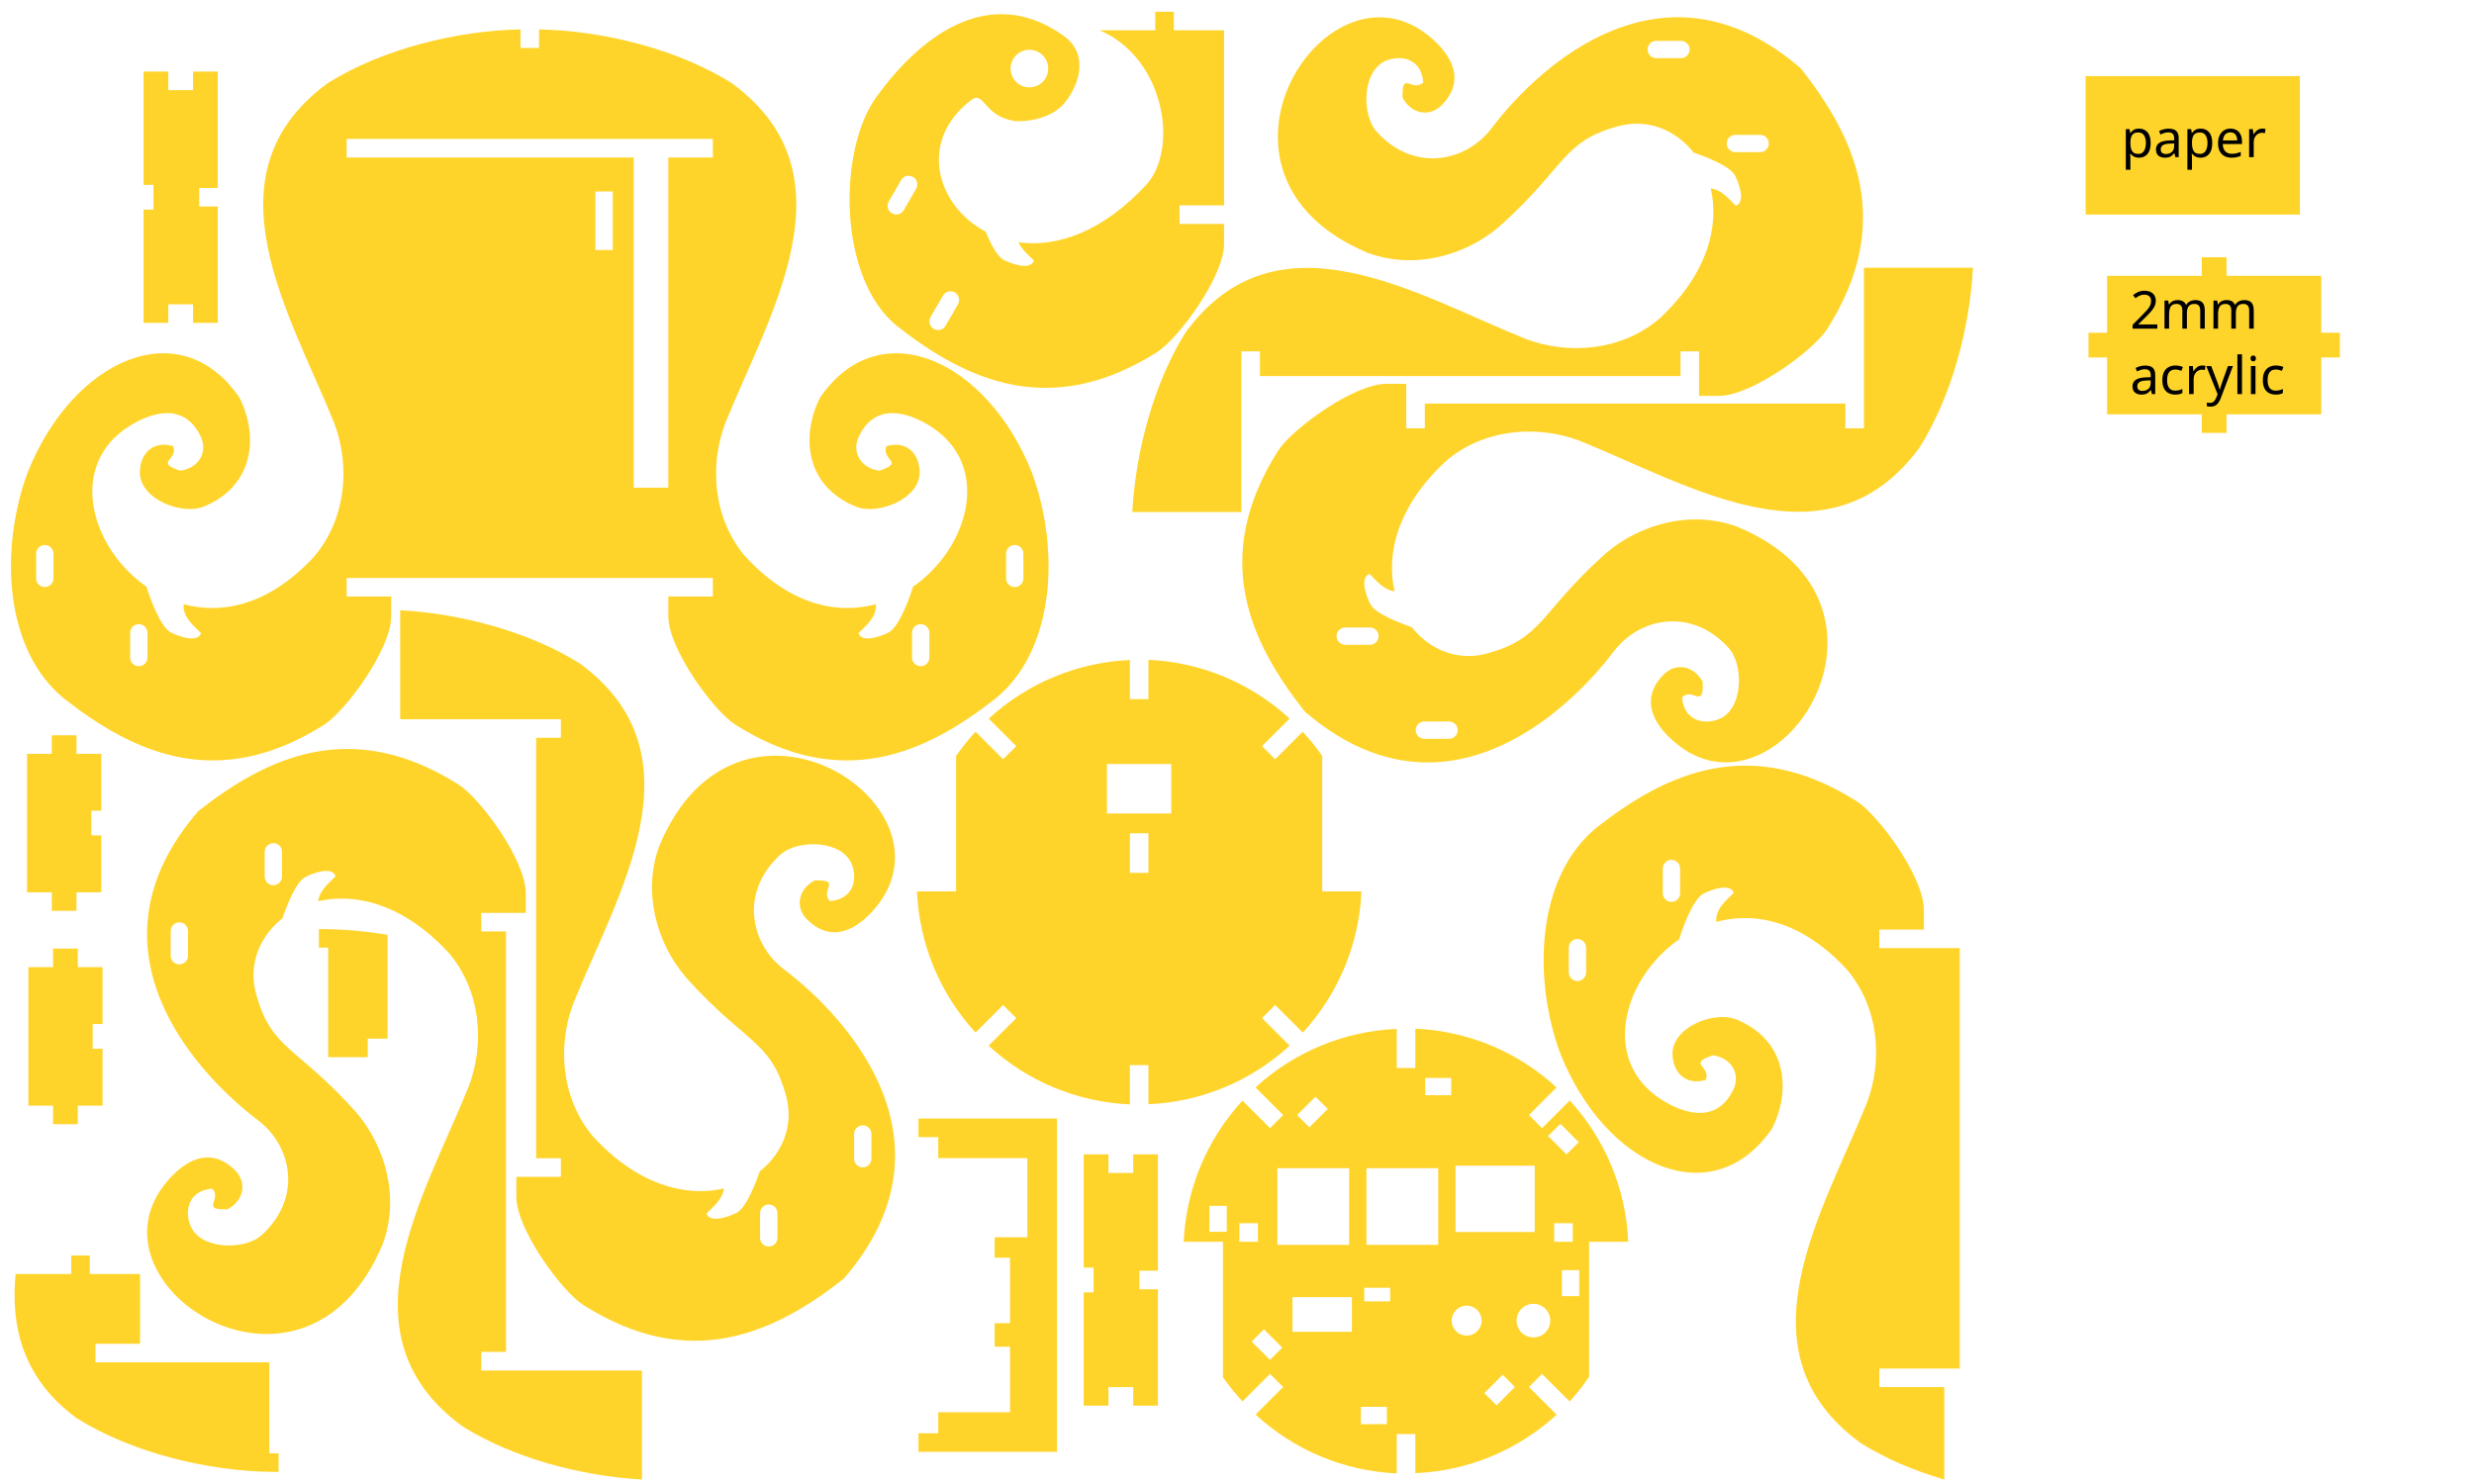
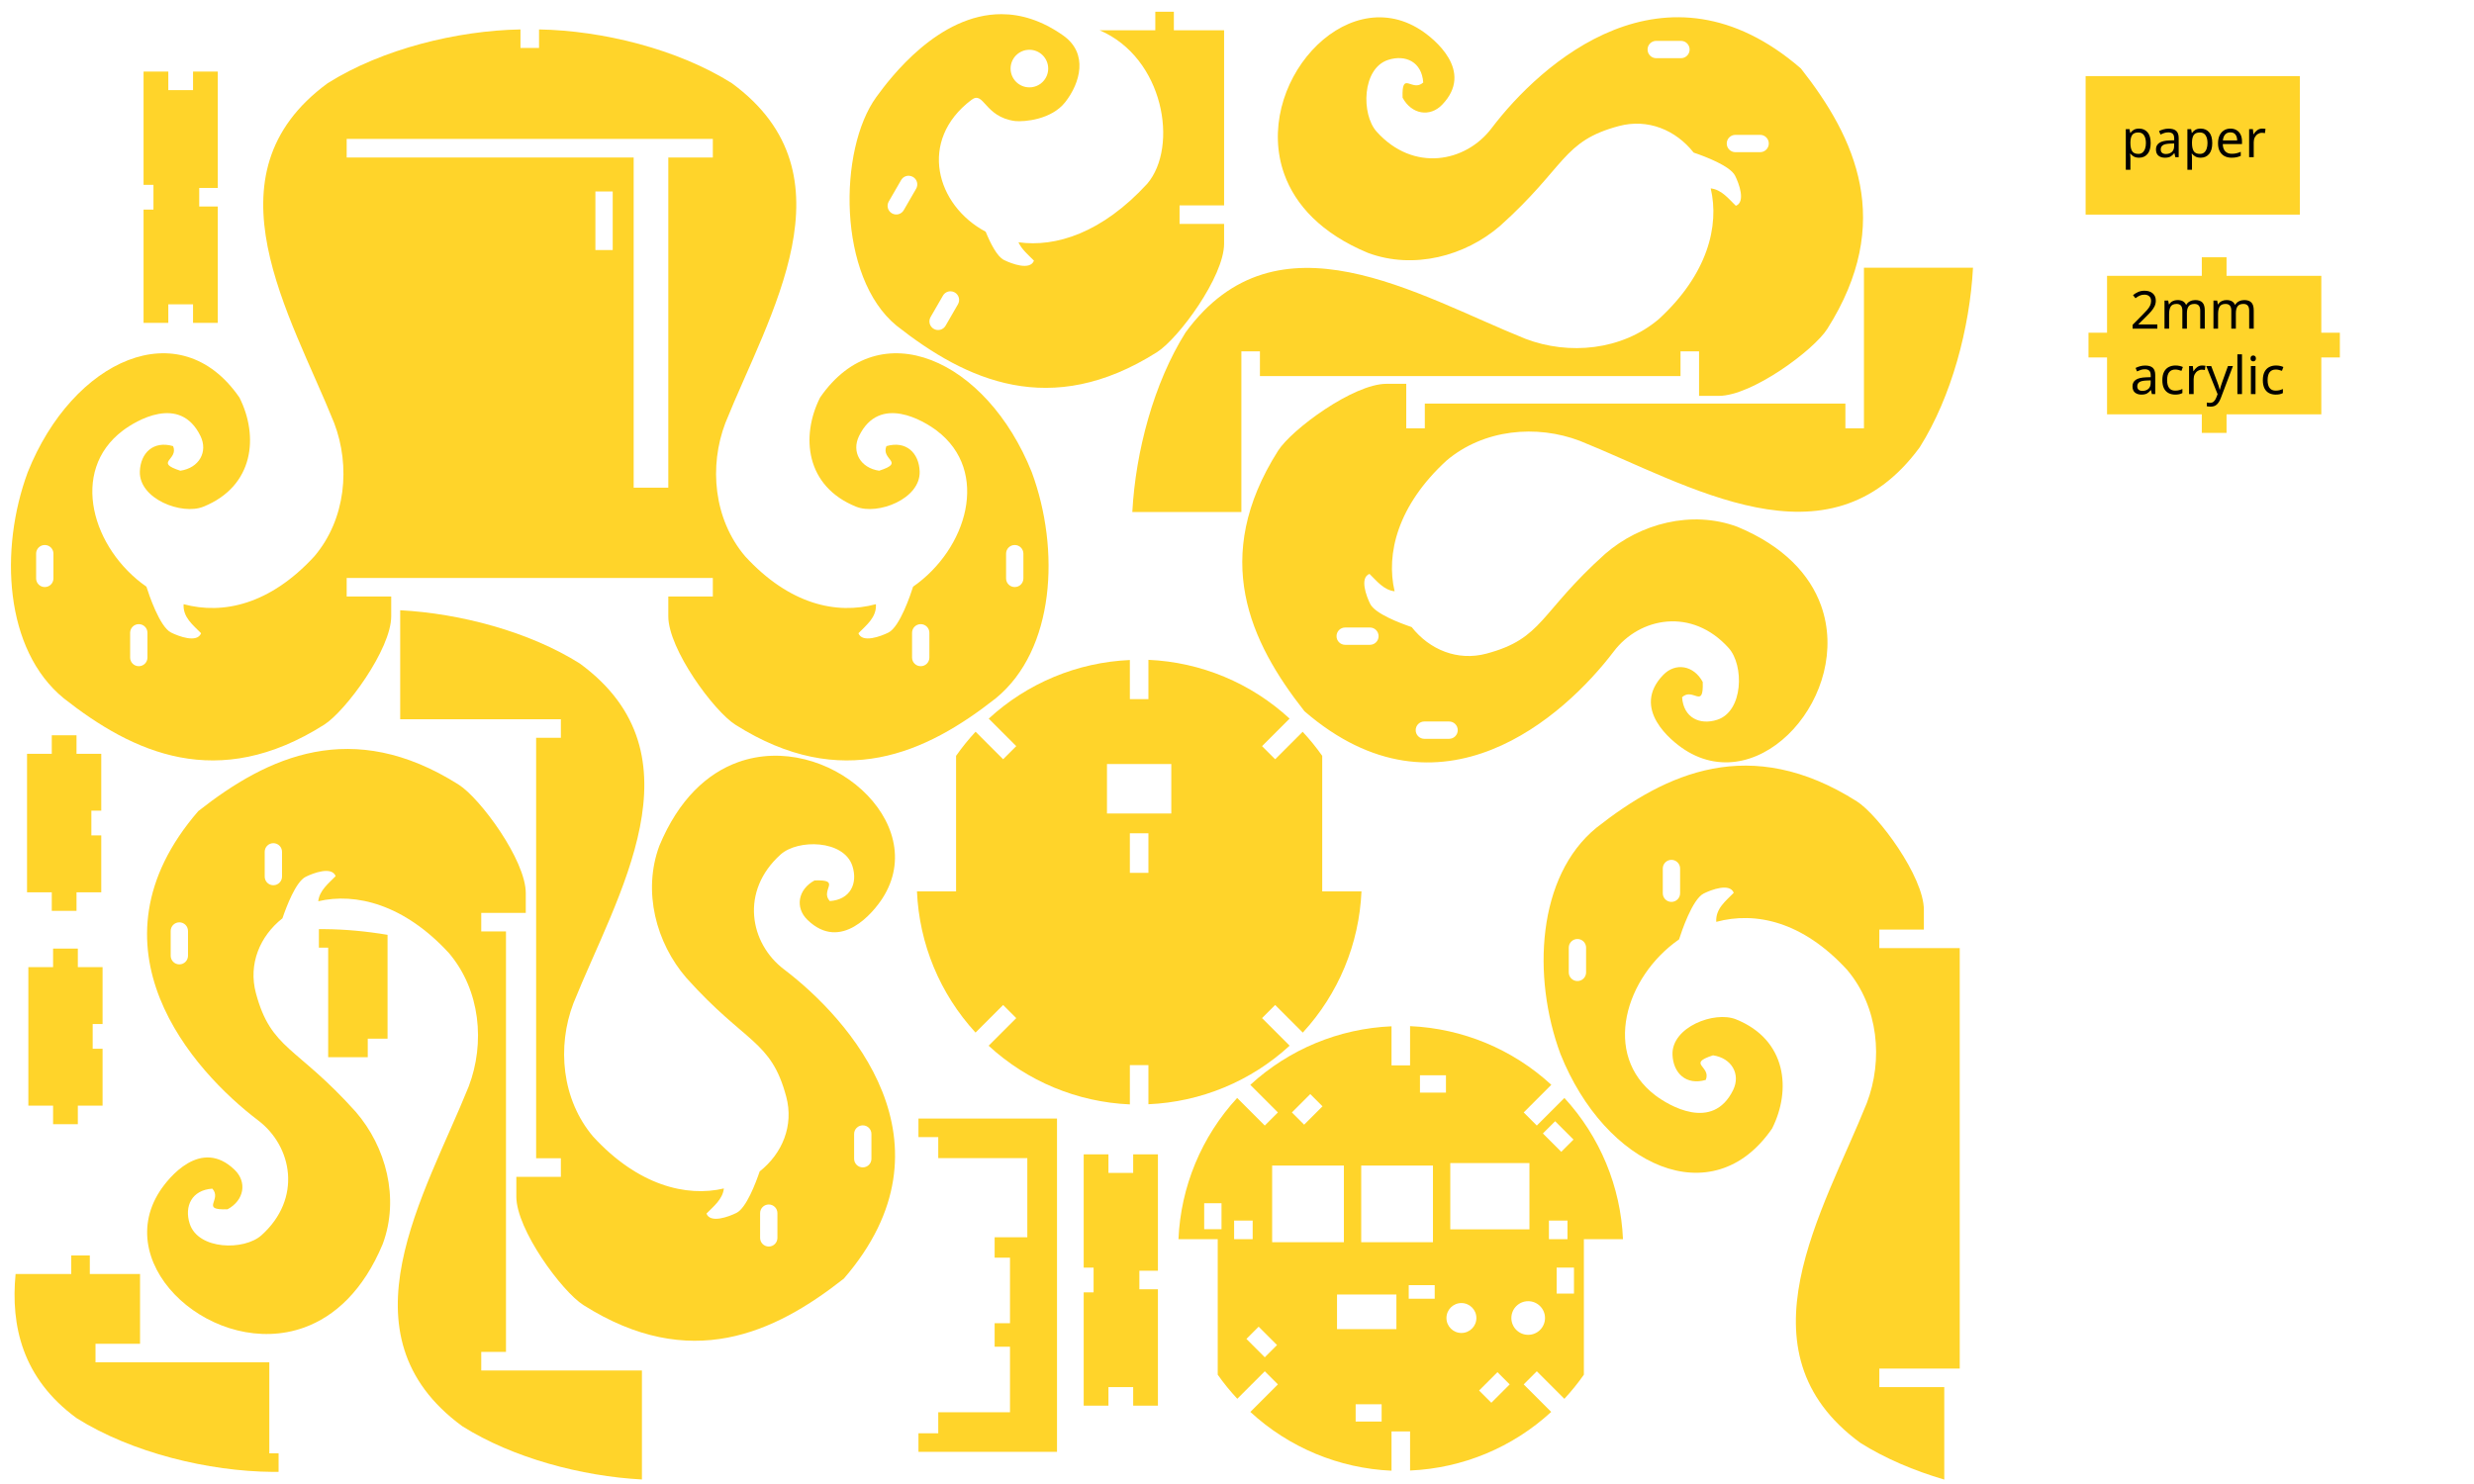
<svg xmlns="http://www.w3.org/2000/svg" width="500mm" height="300mm" viewBox="0 0 1771.653 1062.992" id="svg2" version="1.1">
  <defs id="defs4" />
  <g id="layer1" transform="translate(0,10.62992)">
    <path style="fill:#ffd42a;fill-opacity:1;stroke:none;stroke-width:1;stroke-miterlimit:4;stroke-dasharray:none;stroke-opacity:1" d="m 756.933,1029.318 h -99.213 v -13.287 h 14.174 v -15.06 h 40.377 11 v -46.947 h -11 v -16.832 h 11 v -46.949 h -11 v -14.615 h 23.402 v -56.693 h -23.402 -40.377 v -15.059 h -14.174 v -13.287 h 99.213 z" id="rect1833-0" />
    <path style="opacity:1;fill:#ffd42a;fill-opacity:1;stroke:none;stroke-width:1;stroke-linecap:butt;stroke-linejoin:miter;stroke-miterlimit:4;stroke-dasharray:none;stroke-dashoffset:0;stroke-opacity:1" d="m 822.395,462.018 v 28.117 h -13.289 v -27.994 a 159.449,159.449 0 0 0 -101.066,41.988 l 19.705,19.707 -9.395,9.395 -19.725,-19.723 a 159.449,159.449 0 0 0 -13.976,17.285 v 83.799 13.289 h -27.998 a 159.449,159.449 0 0 0 41.938,101.121 l 19.762,-19.76 9.395,9.395 -19.783,19.785 a 159.449,159.449 0 0 0 101.144,42.027 v -28.111 h 13.289 v 27.998 a 159.449,159.449 0 0 0 101.121,-41.938 l -19.76,-19.762 9.395,-9.395 19.785,19.783 a 159.449,159.449 0 0 0 42.027,-101.144 h -28.111 v -13.289 -83.799 a 159.449,159.449 0 0 0 -14.01,-17.252 l -19.691,19.689 -9.395,-9.395 19.727,-19.729 a 159.449,159.449 0 0 0 -101.088,-42.09 z m -29.676,74.623 h 46.062 v 35.432 h -46.062 z m 16.387,49.605 h 13.289 v 28.346 h -13.289 z" id="path4324-9-2" />
    <path style="fill:#ffd42a;fill-opacity:1;stroke:none;stroke-width:1;stroke-linecap:butt;stroke-linejoin:miter;stroke-miterlimit:4;stroke-dasharray:none;stroke-opacity:1" d="m 372.721,10.45 c -45.173,0.785 -99.102,13.972 -138.043,38.5 -89.688,65.663 -26.539,165.792 4.598,243.357 11.814,30.973 8.445,68.937 -14.16,95.555 -31.798,34.613 -65.489,41.898 -93.635,34.291 -0.593,9.441 6.85,14.99 12.518,20.807 -2.771,7.204 -15.997,2.238 -21.5,-0.5 -8.182,-4.071 -15.98,-27.58 -17.643,-32.852 -38.674,-26.911 -55.41,-82.675 -16.943,-111.775 9.159,-6.929 40.958,-26.309 55.656,3.869 5.51,11.313 -0.966,22.866 -14.418,24.848 -19.099,-6.208 -1.052,-7.642 -5.191,-17.621 -14.196,-4.115 -23.33,4.968 -23.812,18.088 -0.726,19.761 30.056,31.508 45.449,25.32 36.419,-14.639 39.77,-50.583 25.883,-78.186 -42.618,-62.02 -119.366,-27.25 -151.611,53.449 -20.446,55.342 -16.68,127.248 25.758,161.947 49.819,39.213 110.209,67.261 186.502,18.936 15.399,-9.754 48.023,-54.076 48.023,-77.676 V 416.634 H 248.262 V 403.347 H 379.363 510.467 v 13.287 h -31.891 v 14.174 c 0,23.6 32.627,67.922 48.025,77.676 76.293,48.325 136.681,20.277 186.5,-18.936 42.438,-34.7 46.205,-106.605 25.76,-161.947 -32.246,-80.699 -108.995,-115.469 -151.613,-53.449 -13.887,27.602 -10.536,63.546 25.883,78.186 15.393,6.188 46.175,-5.56 45.449,-25.32 -0.482,-13.12 -9.616,-22.203 -23.812,-18.088 -4.14,9.979 13.908,11.413 -5.191,17.621 -13.452,-1.982 -19.928,-13.535 -14.418,-24.848 14.698,-30.178 46.498,-10.798 55.656,-3.869 38.466,29.1 21.731,84.864 -16.942,111.775 -1.662,5.272 -9.463,28.78 -17.645,32.852 -5.503,2.738 -18.729,7.704 -21.5,0.5 5.668,-5.817 13.113,-11.366 12.52,-20.809 -28.146,7.608 -61.838,0.325 -93.637,-34.289 C 511.006,361.245 507.639,323.28 519.453,292.308 550.59,214.742 613.739,114.614 524.051,48.95 485.111,24.422 431.181,11.237 386.008,10.452 V 23.692 H 372.721 Z M 248.262,88.878 H 379.363 510.467 V 102.165 H 478.576 V 338.681 H 453.773 V 102.165 H 379.363 248.262 Z M 426.371,126.54 h 12.402 v 41.934 H 426.371 Z M 32.068,379.759 c 3.435,0 6.199,2.764 6.199,6.199 v 17.717 c 0,3.435 -2.764,6.201 -6.199,6.201 -3.435,0 -6.201,-2.766 -6.201,-6.201 v -17.717 c 0,-3.435 2.766,-6.199 6.201,-6.199 z m 694.592,0 c 3.435,0 6.201,2.764 6.201,6.199 v 17.717 c 0,3.435 -2.766,6.201 -6.201,6.201 -3.435,0 -6.201,-2.766 -6.201,-6.201 v -17.717 c 0,-3.435 2.766,-6.199 6.201,-6.199 z M 99.391,436.45 c 3.435,0 6.201,2.766 6.201,6.201 v 17.717 c 0,3.435 -2.766,6.201 -6.201,6.201 -3.435,0 -6.201,-2.766 -6.201,-6.201 v -17.717 c 0,-3.435 2.766,-6.201 6.201,-6.201 z m 559.945,0 c 3.435,0 6.201,2.766 6.201,6.201 v 17.717 c 0,3.435 -2.766,6.201 -6.201,6.201 -3.435,0 -6.199,-2.766 -6.199,-6.201 v -17.717 c 0,-3.435 2.764,-6.201 6.199,-6.201 z" id="path4322-6-7" />
    <path style="fill:#ffd42a;fill-opacity:1;stroke:none;stroke-width:1;stroke-linecap:butt;stroke-linejoin:miter;stroke-miterlimit:4;stroke-dasharray:none;stroke-opacity:1" d="m 232.748,654.913 c -1.472,-0.012 -2.934,-0.011 -4.385,0.004 v 13.275 h 6.645 v 78.473 h 28.346 v -13.287 h 14.174 v -74.383 c -15.343,-2.592 -30.523,-3.964 -44.779,-4.082 z" id="path4965" />
    <path style="fill:#ffd42a;fill-opacity:1;stroke:none;stroke-width:1;stroke-linecap:butt;stroke-linejoin:miter;stroke-miterlimit:4;stroke-dasharray:none;stroke-opacity:1" d="m 1392.313,1049.194 v -66.219 h -46.506 v -13.287 h 57.58 v -301.182 h -57.58 v -13.287 h 31.891 v -14.174 c 0,-23.6 -32.627,-67.922 -48.025,-77.676 -76.293,-48.325 -136.681,-20.277 -186.5,18.936 -42.438,34.7 -46.206,106.605 -25.76,161.947 32.246,80.699 108.995,115.469 151.613,53.449 13.887,-27.602 10.536,-63.546 -25.883,-78.186 -15.394,-6.188 -46.175,5.56 -45.449,25.32 0.482,13.12 9.616,22.203 23.812,18.088 4.14,-9.979 -13.908,-11.414 5.191,-17.621 13.452,1.982 19.928,13.535 14.418,24.848 -14.698,30.178 -46.498,10.798 -55.656,3.869 -38.466,-29.1 -21.731,-84.864 16.941,-111.775 1.662,-5.272 9.463,-28.78 17.645,-32.852 5.503,-2.738 18.729,-7.704 21.5,-0.5 -5.668,5.817 -13.113,11.366 -12.52,20.809 28.146,-7.608 61.838,-0.325 93.637,34.289 22.606,26.618 25.973,64.582 14.158,95.555 -31.137,77.565 -94.286,177.694 -4.598,243.357 17.679,11.136 38.452,19.928 60.09,26.291 z M 1129.613,692.094 c -3.435,0 -6.201,-2.764 -6.201,-6.199 v -17.717 c 0,-3.435 2.766,-6.201 6.201,-6.201 3.435,0 6.201,2.766 6.201,6.201 v 17.717 c 0,3.435 -2.766,6.199 -6.201,6.199 z m 67.324,-56.691 c -3.435,0 -6.201,-2.766 -6.201,-6.201 v -17.717 c 0,-3.435 2.766,-6.201 6.201,-6.201 3.435,0 6.199,2.766 6.199,6.201 v 17.717 c 0,3.435 -2.764,6.201 -6.199,6.201 z" id="path4322-6-6" />
    <path style="fill:#ffd42a;fill-opacity:1;stroke:none;stroke-width:1;stroke-miterlimit:4;stroke-dasharray:none;stroke-opacity:1" d="m 1576.734,173.659 v 13.289 h -67.853 v 40.748 h -13.287 v 17.715 h 13.287 v 40.748 h 67.853 v 13.289 h 17.717 v -13.289 h 67.853 V 245.411 h 13.289 v -17.715 h -13.289 V 186.948 h -67.853 v -13.289 z" id="rect3091" />
    <text xml:space="preserve" style="font-style:normal;font-weight:normal;line-height:0%;font-family:sans-serif;letter-spacing:0px;word-spacing:0px;fill:#000000;fill-opacity:1;stroke:none;stroke-width:1;stroke-miterlimit:4;stroke-dasharray:none;stroke-opacity:1" x="1525.378" y="224.774" id="text3181">
      <tspan id="tspan3179" x="1525.378" y="224.774" style="font-size:37.5px;line-height:1.25;fill:#000000;stroke:none;stroke-width:1;stroke-miterlimit:4;stroke-dasharray:none;stroke-opacity:1">2mm </tspan>
      <tspan x="1525.378" y="271.649" style="font-size:37.5px;line-height:1.25;fill:#000000;stroke:none;stroke-width:1;stroke-miterlimit:4;stroke-dasharray:none;stroke-opacity:1" id="tspan5794">acrylic</tspan>
    </text>
    <rect style="fill:#ffd42a;fill-opacity:1;stroke:none;stroke-width:1;stroke-miterlimit:4;stroke-dasharray:none;stroke-opacity:1" id="rect3091-5" width="153.425" height="99.213" x="1493.537" y="43.881" />
    <text xml:space="preserve" style="font-style:normal;font-weight:normal;line-height:0%;font-family:sans-serif;letter-spacing:0px;word-spacing:0px;fill:#000000;fill-opacity:1;stroke:none;stroke-width:1;stroke-miterlimit:4;stroke-dasharray:none;stroke-opacity:1" x="1519.118" y="101.963" id="text3220">
      <tspan id="tspan3218" x="1519.118" y="101.963" style="font-size:37.5px;line-height:1.25;fill:#000000;stroke:none;stroke-width:1;stroke-miterlimit:4;stroke-dasharray:none;stroke-opacity:1">paper</tspan>
    </text>
    <path style="opacity:1;fill:#ffd42a;fill-opacity:1;stroke:none;stroke-width:1;stroke-linecap:butt;stroke-linejoin:miter;stroke-miterlimit:4;stroke-dasharray:none;stroke-dashoffset:0;stroke-opacity:1" d="m 155.958,40.637 h -17.717 v 13.287 h -17.717 v -13.287 h -17.717 v 81.141 h 7.088 v 17.717 h -7.088 v 81.143 h 17.717 v -13.287 h 17.717 v 13.287 h 17.717 v -83.357 h -13.287 v -13.287 h 13.287 V 40.637 Z" id="rect5754-4-0" />
    <path style="opacity:1;fill:#ffd42a;fill-opacity:1;stroke:none;stroke-width:1;stroke-linecap:butt;stroke-linejoin:miter;stroke-miterlimit:4;stroke-dasharray:none;stroke-dashoffset:0;stroke-opacity:1" d="m 829.2,816.237 h -17.717 v 13.287 h -17.717 v -13.287 h -17.717 v 81.141 h 7.088 v 17.717 h -7.088 v 81.143 h 17.717 v -13.287 h 17.717 v 13.287 h 17.717 v -83.357 h -13.287 v -13.287 h 13.287 z" id="rect5754-4-0-2" />
    <path style="fill:#ffd42a;fill-opacity:1;stroke:none;stroke-width:1;stroke-linecap:butt;stroke-linejoin:miter;stroke-miterlimit:4;stroke-dasharray:none;stroke-opacity:1" d="m 286.582,426.483 v 78.094 H 401.644 v 13.287 h -17.717 v 301.182 h 17.717 v 13.287 h -31.891 v 14.17 c 0,23.6 32.625,67.922 48.023,77.676 76.293,48.325 136.684,20.279 186.502,-18.934 84.085,-97.234 3.593,-186.322 -42.82,-221.504 -24.624,-18.665 -31.635,-56.11 -2.42,-82.322 12.349,-11.079 45.293,-10.567 51.369,8.25 4.034,12.494 -1.444,24.152 -16.191,25.141 -7.303,-7.961 9.166,-15.482 -10.904,-14.783 -11.963,6.464 -14.098,19.533 -5.051,28.279 24.134,23.331 47.387,-5.755 53.623,-15.398 35.281,-54.554 -40.082,-120.34 -103.334,-97.6 -21.972,7.899 -42.484,26.479 -56.387,59.924 -12.139,32.744 -2.316,69.573 19.379,94.637 42.413,47.317 60.604,44.306 71.48,85.029 5.529,20.703 -2.769,40.729 -19.012,53.561 -2.814,8.304 -9.564,26.2 -16.605,29.703 -5.503,2.738 -18.729,7.704 -21.5,0.5 5.08,-5.213 11.593,-10.21 12.463,-17.988 -26.808,6.312 -61.485,-2.177 -93.58,-37.113 -22.606,-26.618 -25.974,-64.584 -14.16,-95.557 31.137,-77.565 94.286,-177.694 4.598,-243.357 C 378.954,441.797 329.675,428.793 286.582,426.483 Z M 617.838,795.458 c 3.435,0 6.201,2.766 6.201,6.201 v 17.717 c 0,3.435 -2.766,6.199 -6.201,6.199 -3.435,0 -6.201,-2.764 -6.201,-6.199 v -17.717 c 0,-3.435 2.766,-6.201 6.201,-6.201 z m -67.322,56.693 c 3.435,0 6.199,2.766 6.199,6.201 v 17.715 c 0,3.435 -2.764,6.201 -6.199,6.201 -3.435,0 -6.201,-2.766 -6.201,-6.201 V 858.352 c 0,-3.435 2.766,-6.201 6.201,-6.201 z" id="path4322-6-0-7" />
    <path style="fill:#ffd42a;fill-opacity:1;stroke:none;stroke-width:1;stroke-linecap:butt;stroke-linejoin:miter;stroke-miterlimit:4;stroke-dasharray:none;stroke-opacity:1" d="M 459.688,1049.128 V 971.034 H 344.625 V 957.747 h 17.717 V 656.565 h -17.717 v -13.287 h 31.891 v -14.17 c 0,-23.6 -32.625,-67.922 -48.023,-77.676 -76.292,-48.325 -136.683,-20.279 -186.502,18.934 -84.085,97.234 -3.593,186.322 42.82,221.504 24.624,18.665 31.635,56.11 2.42,82.322 -12.349,11.079 -45.293,10.567 -51.369,-8.25 -4.034,-12.494 1.444,-24.152 16.191,-25.141 7.303,7.961 -9.166,15.482 10.904,14.783 11.963,-6.463 14.098,-19.533 5.051,-28.279 -24.134,-23.331 -47.387,5.755 -53.623,15.399 -35.281,54.554 40.082,120.34 103.334,97.6 21.972,-7.899 42.484,-26.479 56.387,-59.924 12.138,-32.744 2.316,-69.573 -19.379,-94.637 -42.413,-47.317 -60.604,-44.306 -71.48,-85.029 -5.529,-20.703 2.769,-40.729 19.012,-53.561 2.814,-8.304 9.564,-26.2 16.605,-29.703 5.503,-2.738 18.729,-7.704 21.5,-0.5 -5.08,5.213 -11.593,10.21 -12.463,17.988 26.808,-6.312 61.485,2.177 93.58,37.113 22.606,26.618 25.974,64.584 14.16,95.557 -31.137,77.565 -94.286,177.694 -4.598,243.357 36.273,22.848 85.552,35.852 128.645,38.162 z M 128.432,680.153 c -3.435,0 -6.201,-2.766 -6.201,-6.201 v -17.717 c 0,-3.435 2.766,-6.199 6.201,-6.199 3.435,0 6.201,2.764 6.201,6.199 v 17.717 c 0,3.435 -2.766,6.201 -6.201,6.201 z m 67.322,-56.693 c -3.435,0 -6.199,-2.766 -6.199,-6.201 v -17.715 c 0,-3.435 2.764,-6.201 6.199,-6.201 3.435,0 6.201,2.766 6.201,6.201 v 17.715 c 0,3.435 -2.766,6.201 -6.201,6.201 z" id="path4322-6-0-7-6" />
    <path style="fill:#ffd42a;fill-opacity:1;stroke:none;stroke-width:1;stroke-linecap:butt;stroke-linejoin:miter;stroke-miterlimit:4;stroke-dasharray:none;stroke-opacity:1" d="m 195.115,1043.678 c 1.472,0.012 2.934,0.011 4.385,0 v -13.275 h -6.643 V 965.213 H 68.398 V 951.926 H 100.286 V 901.942 H 64.314 v -13.287 h -13.287 v 13.287 H 11.163 c -3.555,36.985 4.748,74.718 43.65,103.199 39.59,24.937 94.678,38.16 140.301,38.537 z" id="path4256" />
    <path style="fill:#ffd42a;fill-opacity:1;stroke:none;stroke-width:1;stroke-linecap:butt;stroke-linejoin:miter;stroke-miterlimit:4;stroke-dasharray:none;stroke-opacity:1" d="M 840.61,-2.226 V 11.062 h 35.973 V 136.472 h -31.889 v 13.287 h 31.889 v 14.172 c 0,23.6 -32.625,67.924 -48.023,77.678 -76.293,48.325 -136.684,20.277 -186.502,-18.936 -42.439,-34.7 -41.831,-126.217 -14.508,-163.822 10.018,-13.789 44.557,-59.486 89.727,-59.334 13.827,0.046 28.651,4.39 44.072,15.26 18.251,12.865 12.171,34.132 1.478,47.758 -9.875,12.584 -29.308,14.209 -35.951,13.543 -22.198,-2.991 -22.123,-22.048 -31.281,-15.119 -38.393,29.046 -25.199,75.583 10.256,94.385 3.401,8.331 8.17,17.799 13.08,20.242 5.503,2.738 18.729,7.704 21.5,0.5 -3.953,-4.056 -8.769,-7.982 -11.123,-13.188 26.746,3.744 59.821,-6.621 92.24,-41.91 22.606,-26.618 11.939,-90.251 -34.088,-109.926 h 39.863 V -2.226 Z M 737.16,25.024 a 13.465,13.465 0 0 0 -13.465,13.465 13.465,13.465 0 0 0 13.465,13.463 13.465,13.465 0 0 0 13.465,-13.463 13.465,13.465 0 0 0 -13.465,-13.465 z m -86.322,90.238 c -2.198,-0.059 -4.354,1.058 -5.535,3.103 l -8.857,15.342 c -1.718,2.975 -0.705,6.753 2.27,8.471 2.975,1.718 6.753,0.706 8.471,-2.269 l 8.857,-15.344 c 1.718,-2.975 0.705,-6.751 -2.27,-8.469 -0.93,-0.537 -1.936,-0.807 -2.936,-0.834 z m 29.957,82.758 c -2.198,-0.059 -4.354,1.058 -5.535,3.103 l -8.857,15.344 c -1.718,2.975 -0.706,6.753 2.269,8.471 2.975,1.718 6.753,0.705 8.471,-2.27 l 8.857,-15.344 c 1.718,-2.975 0.706,-6.753 -2.269,-8.471 -0.93,-0.537 -1.937,-0.807 -2.936,-0.834 z" id="path4322-6-2" />
-     <path style="opacity:1;fill:#ffd42a;fill-opacity:1;stroke:none;stroke-width:4;stroke-linecap:butt;stroke-linejoin:miter;stroke-miterlimit:4;stroke-dasharray:none;stroke-dashoffset:0;stroke-opacity:1" d="m 1013.518,726.196 v 28.189 h -13.286 v -28.01 a 159.449,159.449 0 0 0 -101.158,41.915 l 19.796,19.796 -9.395,9.397 -19.733,-19.733 a 159.449,159.449 0 0 0 -42.08,101.094 h 28.112 v 13.288 83.8 a 159.449,159.449 0 0 0 14,17.261 l 19.7,-19.7 9.395,9.395 -19.742,19.744 a 159.449,159.449 0 0 0 101.105,42.145 v -28.187 h 13.286 v 28.013 a 159.449,159.449 0 0 0 101.201,-41.876 l -19.838,-19.84 9.395,-9.395 19.779,19.779 a 159.449,159.449 0 0 0 13.921,-17.719 v -83.421 -13.288 h 28.013 a 159.449,159.449 0 0 0 -41.874,-101.201 l -19.839,19.839 -9.395,-9.397 19.779,-19.779 a 159.449,159.449 0 0 0 -101.142,-42.111 z m 7.086,35.275 h 18.602 v 12.402 h -18.602 z m -78.56,13.462 8.769,8.769 -13.154,13.154 -8.769,-8.771 z m 175.356,19.446 13.154,13.152 -8.771,8.769 -13.152,-13.152 z m -75.093,29.987 h 56.693 v 47.479 h -56.693 z m -127.559,1.771 h 51.378 v 54.922 h -51.378 z m 63.779,0 h 51.378 v 54.922 h -51.378 z m -112.445,26.984 h 12.402 v 18.602 h -12.402 z m 21.427,12.435 h 13.286 v 13.288 h -13.286 z m 225.443,0 h 13.286 v 13.288 h -13.286 z m 5.535,33.662 h 12.402 v 18.602 h -12.402 z m -141.559,12.576 h 18.602 v 9.743 h -18.602 z m -51.348,6.731 h 42.521 v 24.803 h -42.521 z m 172.518,4.766 a 12.047,12.047 0 0 1 12.046,12.047 12.047,12.047 0 0 1 -12.046,12.048 12.047,12.047 0 0 1 -12.046,-12.048 12.047,12.047 0 0 1 12.046,-12.047 z m -47.814,1.329 a 10.719,10.719 0 0 1 10.719,10.717 10.719,10.719 0 0 1 -10.719,10.719 10.719,10.719 0 0 1 -10.717,-10.719 10.719,10.719 0 0 1 10.717,-10.717 z m -145.195,16.928 13.152,13.154 -8.769,8.769 -13.154,-13.152 z m 171,32.571 8.769,8.769 -13.154,13.154 -8.769,-8.769 z m -101.547,22.983 h 18.602 v 12.402 h -18.602 z" id="path4324-9" />
    <path style="opacity:1;fill:#ffd42a;fill-opacity:1;stroke:none;stroke-width:2.994;stroke-linecap:butt;stroke-linejoin:miter;stroke-miterlimit:4;stroke-dasharray:none;stroke-dashoffset:0;stroke-opacity:1" d="m 37.079,516.031 v 13.288 h -17.715 v 99.212 h 17.715 v 13.288 h 17.717 v -13.288 h 17.715 v -40.748 h -7.086 v -17.715 h 7.086 v -40.748 h -17.715 v -13.288 z" id="rect5754-0-4" />
    <path style="opacity:1;fill:#ffd42a;fill-opacity:1;stroke:none;stroke-width:2.994;stroke-linecap:butt;stroke-linejoin:miter;stroke-miterlimit:4;stroke-dasharray:none;stroke-dashoffset:0;stroke-opacity:1" d="m 38.016,668.843 v 13.288 h -17.715 v 99.212 h 17.715 v 13.288 h 17.717 v -13.288 h 17.715 v -40.748 h -7.086 v -17.715 h 7.086 v -40.748 H 55.734 V 668.843 Z" id="rect5754-0-4-7" />
    <path style="fill:#ffd42a;fill-opacity:1;stroke:none;stroke-width:1;stroke-linecap:butt;stroke-linejoin:miter;stroke-miterlimit:4;stroke-dasharray:none;stroke-opacity:1" d="m 810.865,356.103 h 78.094 v -115.062 h 13.287 v 17.717 h 301.182 v -17.717 h 13.287 v 31.891 h 14.17 c 23.6,0 67.922,-32.625 77.676,-48.023 C 1356.886,148.615 1328.84,88.224 1289.627,38.406 c -97.234,-84.085 -186.322,-3.593 -221.504,42.82 -18.665,24.624 -56.11,31.635 -82.322,2.42 -11.079,-12.349 -10.567,-45.293 8.25,-51.369 12.494,-4.034 24.152,1.444 25.141,16.191 -7.961,7.303 -15.482,-9.166 -14.783,10.904 6.464,11.963 19.533,14.098 28.279,5.051 23.331,-24.134 -5.755,-47.387 -15.398,-53.623 -54.554,-35.281 -120.34,40.082 -97.6,103.334 7.899,21.972 26.479,42.484 59.924,56.387 32.744,12.139 69.573,2.316 94.637,-19.379 47.317,-42.413 44.306,-60.604 85.029,-71.48 20.703,-5.529 40.729,2.769 53.561,19.012 8.304,2.814 26.2,9.564 29.703,16.605 2.738,5.503 7.704,18.729 0.5,21.5 -5.213,-5.08 -10.21,-11.593 -17.988,-12.463 6.312,26.808 -2.177,61.485 -37.113,93.58 -26.618,22.606 -64.584,25.974 -95.557,14.16 -77.565,-31.137 -177.694,-94.286 -243.357,-4.598 -22.848,36.273 -35.852,85.552 -38.162,128.645 z M 1179.84,24.847 c 0,-3.435 2.766,-6.201 6.201,-6.201 h 17.717 c 3.435,0 6.199,2.766 6.199,6.201 0,3.435 -2.764,6.201 -6.199,6.201 h -17.717 c -3.435,0 -6.201,-2.766 -6.201,-6.201 z m 56.693,67.322 c 0,-3.435 2.766,-6.199 6.201,-6.199 h 17.715 c 3.435,0 6.201,2.764 6.201,6.199 0,3.435 -2.766,6.201 -6.201,6.201 h -17.715 c -3.435,0 -6.201,-2.766 -6.201,-6.201 z" id="path4322-6-0-7-9" />
    <path style="fill:#ffd42a;fill-opacity:1;stroke:none;stroke-width:1;stroke-linecap:butt;stroke-linejoin:miter;stroke-miterlimit:4;stroke-dasharray:none;stroke-opacity:1" d="m 1412.885,181.122 h -78.094 v 115.063 h -13.287 V 278.467 h -301.182 v 17.717 h -13.287 V 264.294 h -14.17 c -23.6,0 -67.922,32.625 -77.676,48.023 -48.325,76.292 -20.279,136.683 18.934,186.502 97.234,84.085 186.322,3.593 221.504,-42.82 18.665,-24.624 56.11,-31.635 82.322,-2.42 11.079,12.349 10.567,45.293 -8.25,51.369 -12.494,4.034 -24.152,-1.444 -25.141,-16.191 7.961,-7.303 15.482,9.166 14.783,-10.904 -6.463,-11.963 -19.533,-14.098 -28.279,-5.051 -23.331,24.134 5.755,47.387 15.399,53.623 54.554,35.281 120.34,-40.082 97.6,-103.334 -7.899,-21.972 -26.479,-42.484 -59.924,-56.387 -32.744,-12.138 -69.573,-2.316 -94.637,19.379 -47.316,42.413 -44.306,60.604 -85.029,71.48 -20.703,5.529 -40.729,-2.769 -53.561,-19.012 -8.304,-2.814 -26.2,-9.564 -29.703,-16.605 -2.738,-5.503 -7.704,-18.729 -0.5,-21.5 5.213,5.08 10.21,11.593 17.988,12.463 -6.312,-26.808 2.177,-61.485 37.113,-93.58 26.618,-22.606 64.584,-25.975 95.557,-14.16 77.565,31.137 177.694,94.286 243.357,4.598 22.848,-36.273 35.852,-85.552 38.162,-128.645 z m -368.975,331.256 c 0,3.435 -2.766,6.201 -6.201,6.201 h -17.717 c -3.435,0 -6.199,-2.766 -6.199,-6.201 0,-3.435 2.764,-6.201 6.199,-6.201 h 17.717 c 3.435,0 6.201,2.766 6.201,6.201 z m -56.693,-67.322 c 0,3.435 -2.766,6.199 -6.201,6.199 h -17.715 c -3.435,0 -6.201,-2.764 -6.201,-6.199 0,-3.435 2.766,-6.201 6.201,-6.201 h 17.715 c 3.435,0 6.201,2.766 6.201,6.201 z" id="path4322-6-0-7-6-3" />
+     <path style="opacity:1;fill:#ffd42a;fill-opacity:1;stroke:none;stroke-width:4;stroke-linecap:butt;stroke-linejoin:miter;stroke-miterlimit:4;stroke-dasharray:none;stroke-dashoffset:0;stroke-opacity:1" d="m 1009.768,724.398 v 28.112 h -13.286 v -27.999 a 159.449,159.449 0 0 0 -101.124,41.938 l 19.761,19.761 -9.395,9.397 -19.785,-19.785 a 159.449,159.449 0 0 0 -42.028,101.146 h 28.112 v 13.288 83.8 a 159.449,159.449 0 0 0 14.011,17.25 l 19.689,-19.689 9.395,9.395 -19.728,19.73 a 159.449,159.449 0 0 0 101.091,42.09 v -28.118 h 13.286 v 27.993 a 159.449,159.449 0 0 0 101.067,-41.99 l -19.704,-19.706 9.395,-9.395 19.724,19.724 a 159.449,159.449 0 0 0 13.976,-17.287 v -83.798 -13.288 h 27.999 a 159.449,159.449 0 0 0 -41.938,-101.122 l -19.761,19.761 -9.395,-9.397 19.785,-19.785 a 159.449,159.449 0 0 0 -101.147,-42.028 z m 7.086,35.198 h 18.602 v 12.402 h -18.602 z m -78.56,13.462 8.769,8.769 -13.154,13.154 -8.769,-8.771 z m 175.356,19.446 13.152,13.152 -8.769,8.769 -13.152,-13.152 z m -75.093,29.987 h 56.693 v 47.479 h -56.693 z m -127.559,1.771 h 51.378 v 54.923 h -51.378 z m 63.779,0 h 51.378 v 54.923 h -51.378 z m -112.447,26.984 h 12.402 v 18.602 h -12.402 z m 21.429,12.435 h 13.286 v 13.288 h -13.286 z m 225.443,0 h 13.286 v 13.288 h -13.286 z m 5.535,33.662 h 12.402 v 18.602 h -12.402 z m -105.934,12.576 h 18.602 v 9.743 h -18.602 z m -51.35,6.731 h 42.521 v 24.803 h -42.521 z m 136.895,4.766 a 12.047,12.047 0 0 1 12.046,12.046 12.047,12.047 0 0 1 -12.046,12.048 12.047,12.047 0 0 1 -12.048,-12.048 12.047,12.047 0 0 1 12.048,-12.046 z m -47.814,1.329 a 10.719,10.719 0 0 1 10.719,10.717 10.719,10.719 0 0 1 -10.719,10.719 10.719,10.719 0 0 1 -10.719,-10.719 10.719,10.719 0 0 1 10.719,-10.717 z m -145.195,16.928 13.152,13.154 -8.769,8.769 -13.154,-13.152 z m 171,32.571 8.769,8.769 -13.154,13.154 -8.769,-8.769 z M 970.794,995.227 h 18.602 v 12.402 h -18.602 z" id="path4324-9" />
  </g>
</svg>
